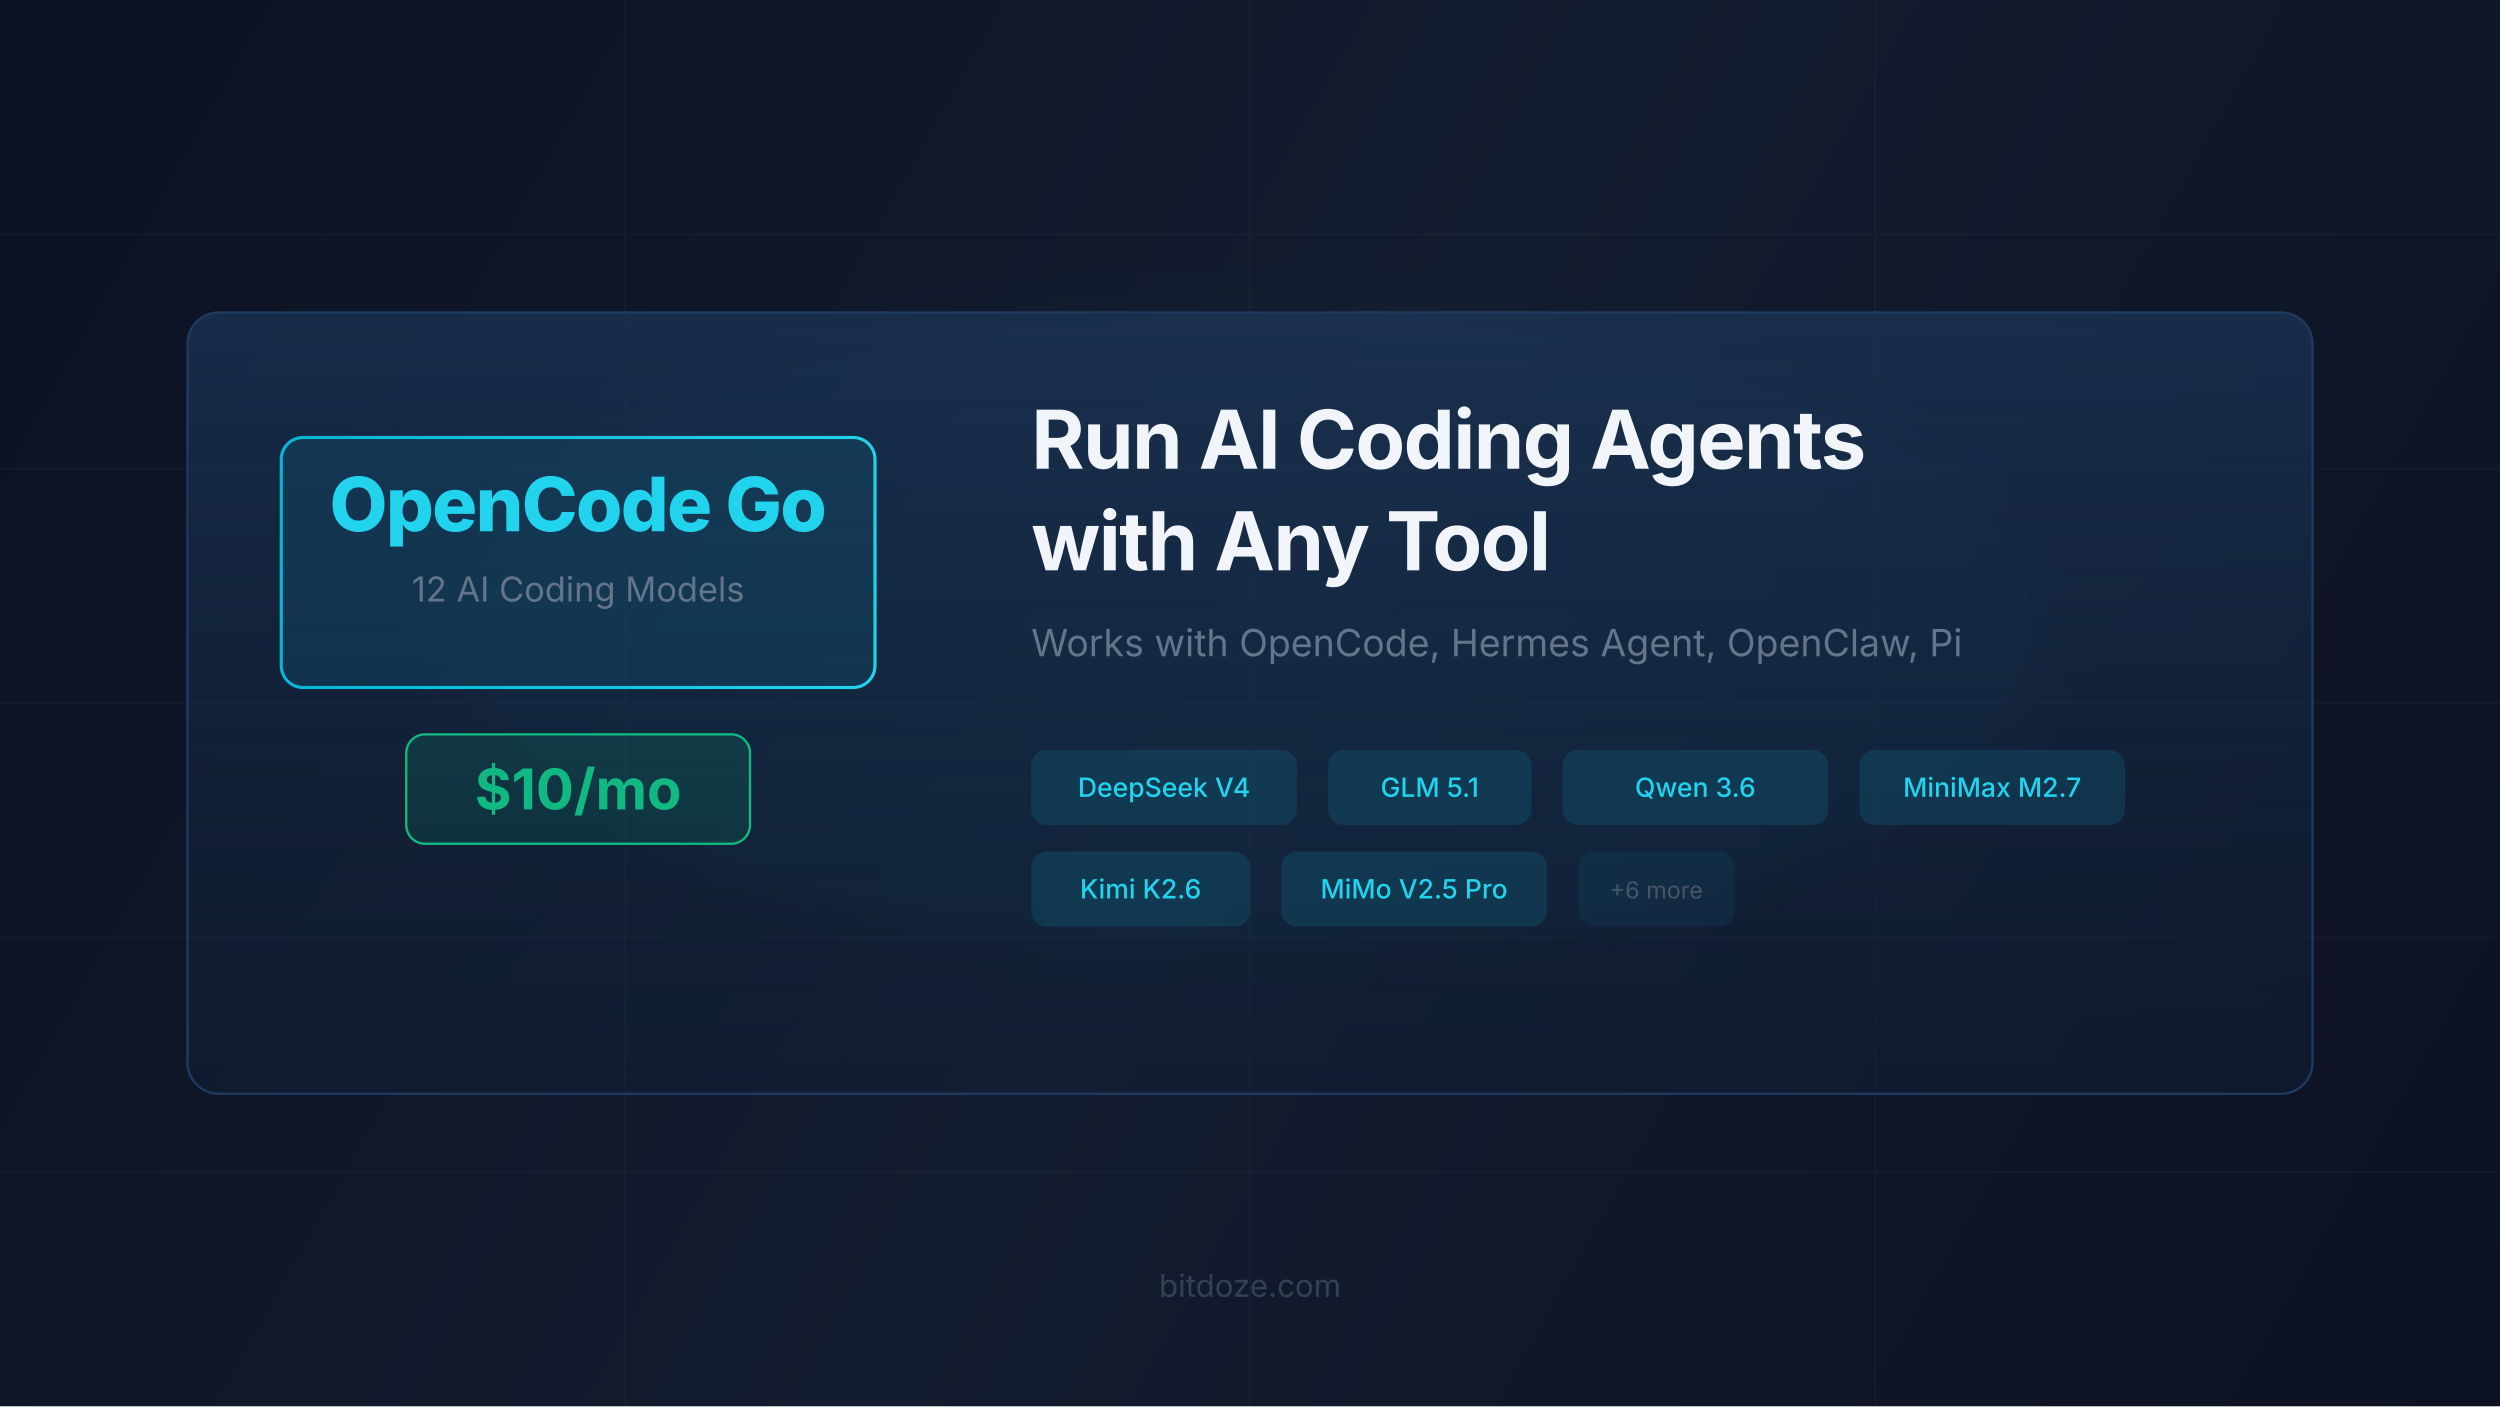
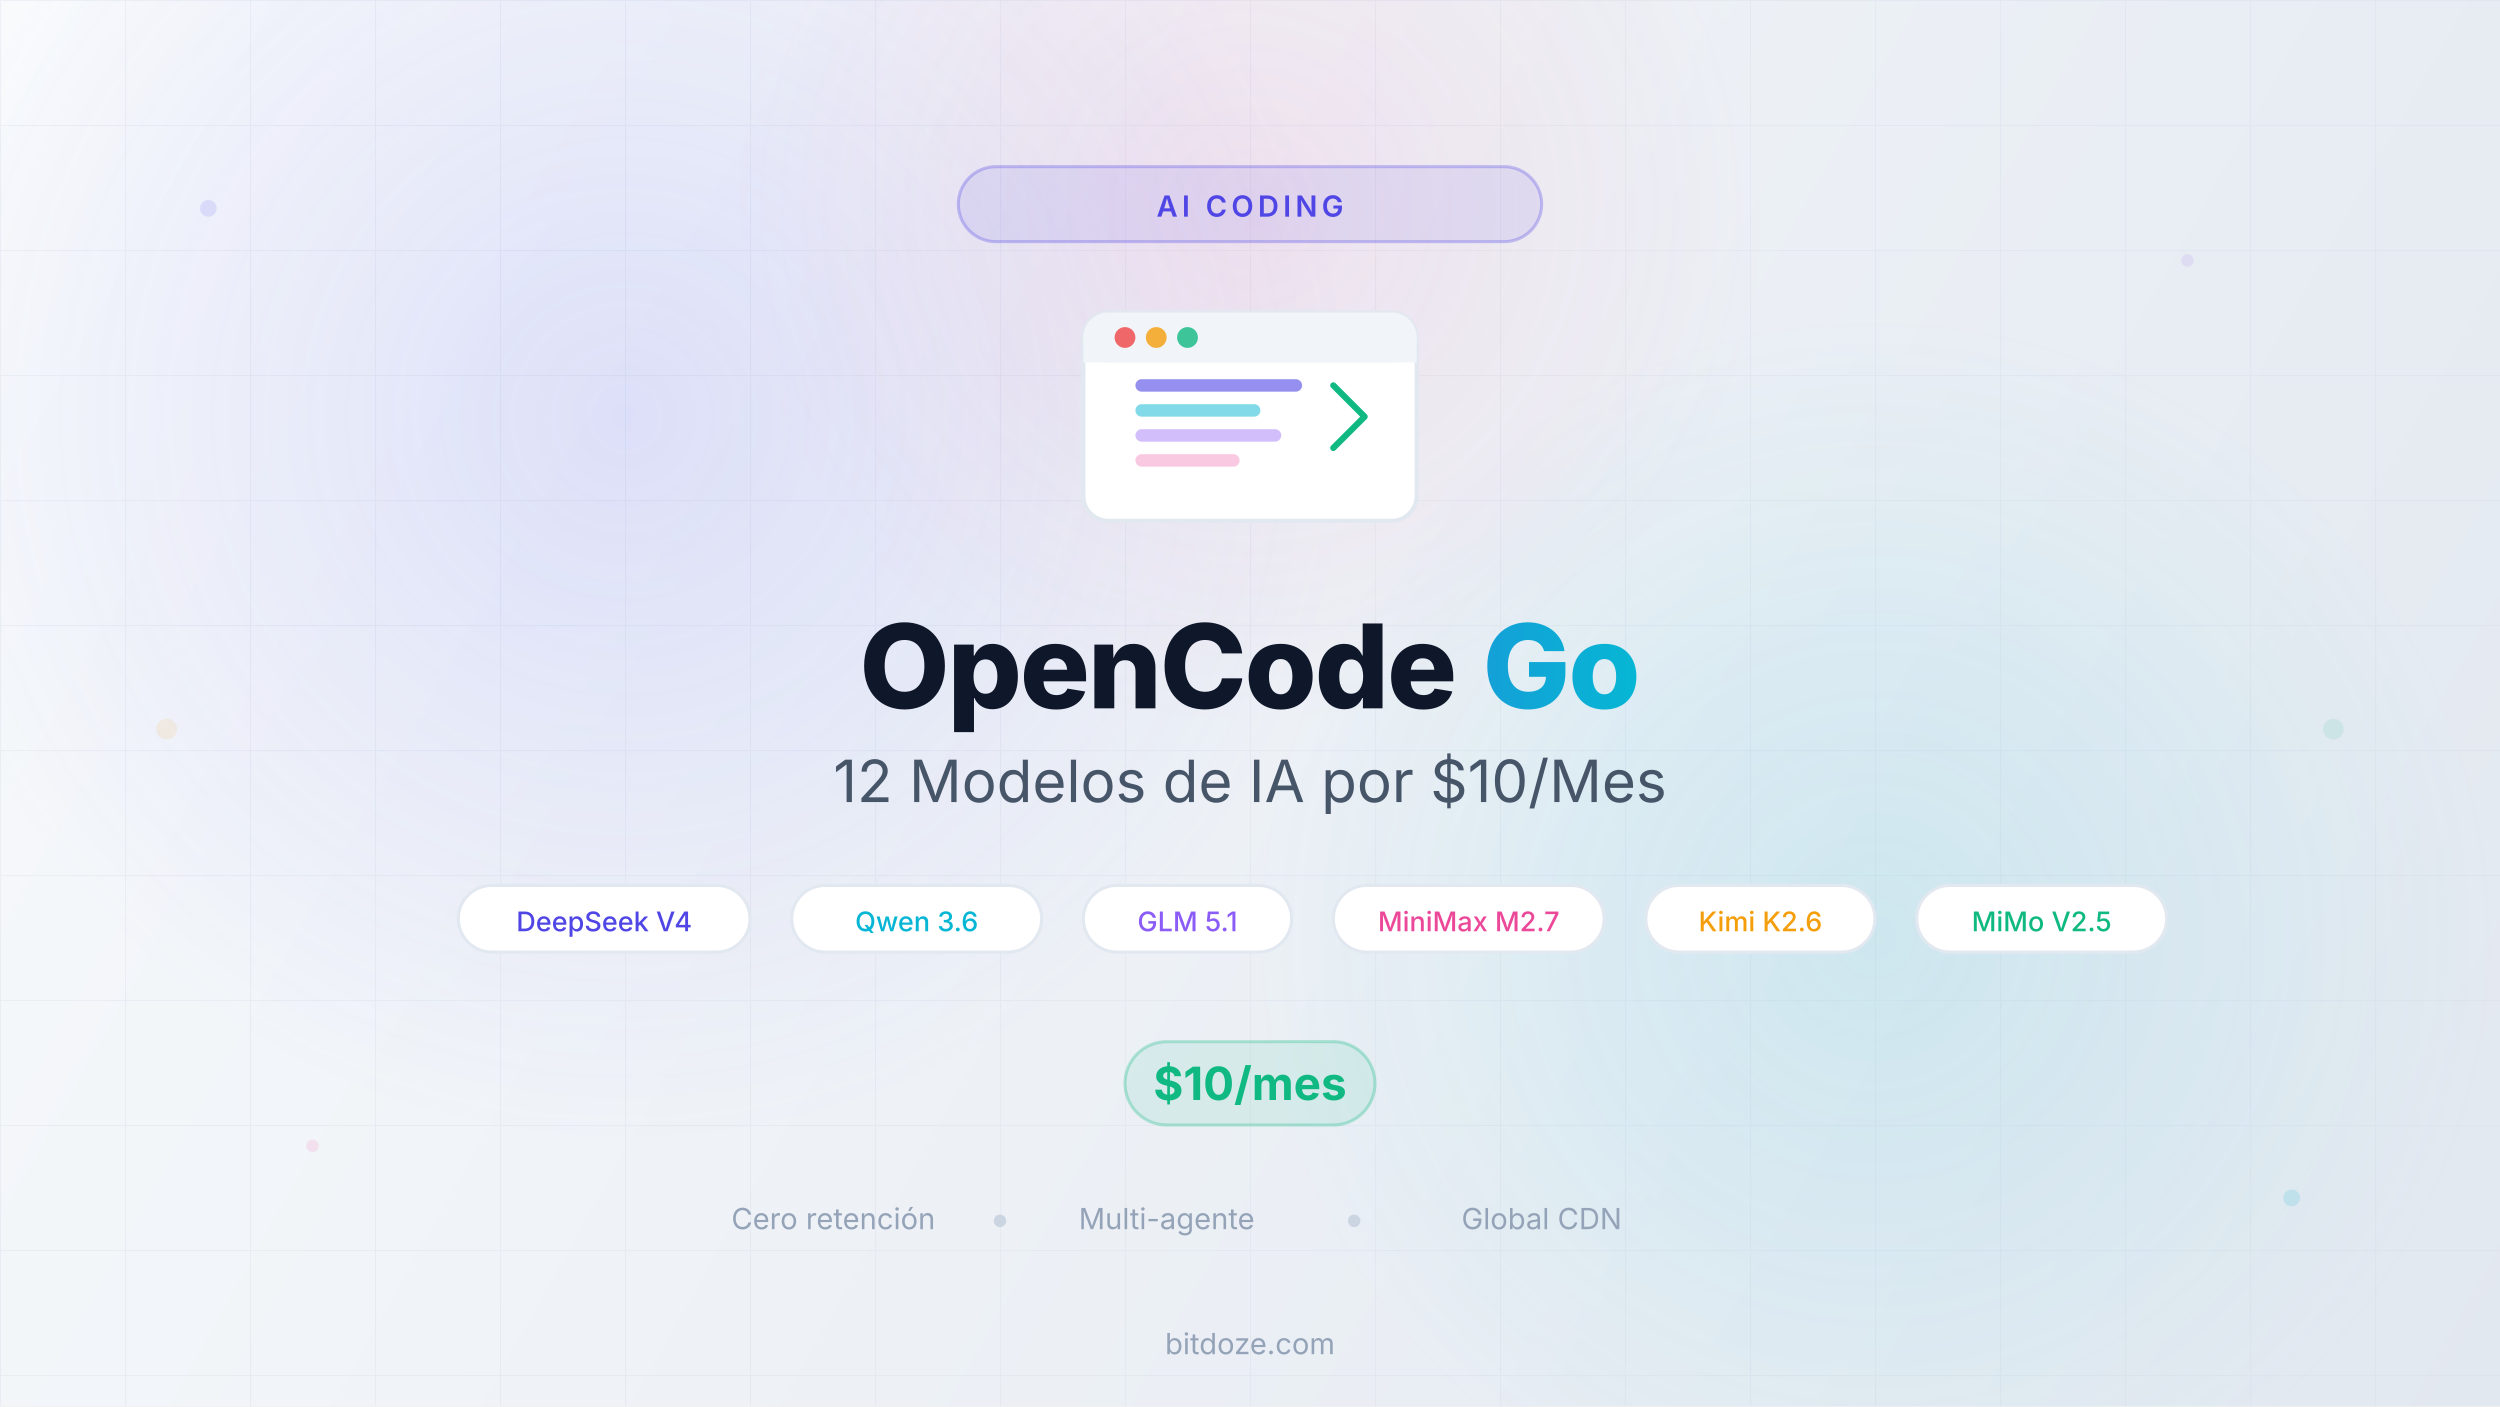
- <svg xmlns="http://www.w3.org/2000/svg" viewBox="0 0 1600 900" fill="none">
+ <svg xmlns="http://www.w3.org/2000/svg" viewBox="0 0 1200 675" fill="none">
  <defs>
-     <linearGradient id="bg" x1="0" y1="0" x2="1600" y2="900" gradientUnits="userSpaceOnUse">
-       <stop offset="0%" stop-color="#0c1222" />
-       <stop offset="50%" stop-color="#131b2e" />
-       <stop offset="100%" stop-color="#0c1222" />
+     <linearGradient id="bg" x1="0" y1="0" x2="1200" y2="675" gradientUnits="userSpaceOnUse">
+       <stop offset="0%" stop-color="#F8FAFC" />
+       <stop offset="100%" stop-color="#E2E8F0" />
    </linearGradient>
-     <linearGradient id="card" x1="0" y1="0" x2="0" y2="1">
-       <stop offset="0%" stop-color="#1e3a5f" stop-opacity="0.6" />
-       <stop offset="100%" stop-color="#0e2440" stop-opacity="0.3" />
+     <radialGradient id="glow1" cx="300" cy="200" r="350" gradientUnits="userSpaceOnUse">
+       <stop offset="0%" stop-color="#6366F1" stop-opacity="0.15" />
+       <stop offset="100%" stop-color="#6366F1" stop-opacity="0" />
+     </radialGradient>
+     <radialGradient id="glow2" cx="900" cy="450" r="300" gradientUnits="userSpaceOnUse">
+       <stop offset="0%" stop-color="#06B6D4" stop-opacity="0.12" />
+       <stop offset="100%" stop-color="#06B6D4" stop-opacity="0" />
+     </radialGradient>
+     <radialGradient id="glow3" cx="600" cy="100" r="250" gradientUnits="userSpaceOnUse">
+       <stop offset="0%" stop-color="#EC4899" stop-opacity="0.1" />
+       <stop offset="100%" stop-color="#EC4899" stop-opacity="0" />
+     </radialGradient>
+     <linearGradient id="titleGrad" x1="0" y1="0" x2="1" y2="0">
+       <stop offset="0%" stop-color="#4F46E5" />
+       <stop offset="100%" stop-color="#06B6D4" />
    </linearGradient>
-     <linearGradient id="accent" x1="0" y1="0" x2="1" y2="0">
-       <stop offset="0%" stop-color="#06b6d4" />
-       <stop offset="100%" stop-color="#22d3ee" />
-     </linearGradient>
-     <linearGradient id="price" x1="0" y1="0" x2="0" y2="1">
-       <stop offset="0%" stop-color="#10b981" />
-       <stop offset="100%" stop-color="#059669" />
-     </linearGradient>
-     <filter id="glow">
-       <feGaussianBlur stdDeviation="20" result="blur" />
-       <feMerge>
-         <feMergeNode in="blur" />
-         <feMergeNode in="SourceGraphic" />
-       </feMerge>
-     </filter>
+     <pattern id="grid" width="60" height="60" patternUnits="userSpaceOnUse">
+       <path d="M 60 0 L 0 0 0 60" fill="none" stroke="#CBD5E1" stroke-width="1" opacity="0.25" />
+     </pattern>
  </defs>
-   <rect width="1600" height="900" fill="url(#bg)" />
-   <g opacity="0.03" stroke="#fff" stroke-width="1">
-     <line x1="0" y1="150" x2="1600" y2="150" />
-     <line x1="0" y1="300" x2="1600" y2="300" />
-     <line x1="0" y1="450" x2="1600" y2="450" />
-     <line x1="0" y1="600" x2="1600" y2="600" />
-     <line x1="0" y1="750" x2="1600" y2="750" />
-     <line x1="400" y1="0" x2="400" y2="900" />
-     <line x1="800" y1="0" x2="800" y2="900" />
-     <line x1="1200" y1="0" x2="1200" y2="900" />
+   <rect width="1200" height="675" fill="url(#bg)" />
+   <rect width="1200" height="675" fill="url(#grid)" />
+   <rect width="1200" height="675" fill="url(#glow1)" />
+   <rect width="1200" height="675" fill="url(#glow2)" />
+   <rect width="1200" height="675" fill="url(#glow3)" />
+   <rect x="460" y="80" width="280" height="36" rx="18" fill="#4F46E5" opacity="0.1" />
+   <rect x="460" y="80" width="280" height="36" rx="18" stroke="#4F46E5" stroke-width="1.5" fill="none" opacity="0.3" />
+   <text x="600" y="104" font-family="system-ui, -apple-system, sans-serif" font-size="14" font-weight="600" fill="#4F46E5" text-anchor="middle" letter-spacing="2" text-transform="uppercase">AI CODING</text>
+   <g transform="translate(600, 200)">
+     <rect x="-80" y="-50" width="160" height="100" rx="12" fill="white" stroke="#E2E8F0" stroke-width="2" />
+     <rect x="-80" y="-50" width="160" height="24" rx="12" fill="#F1F5F9" />
+     <rect x="-80" y="-38" width="160" height="12" fill="#F1F5F9" />
+     <circle cx="-60" cy="-38" r="5" fill="#EF4444" opacity="0.8" />
+     <circle cx="-45" cy="-38" r="5" fill="#F59E0B" opacity="0.8" />
+     <circle cx="-30" cy="-38" r="5" fill="#10B981" opacity="0.8" />
+     <rect x="-55" y="-18" width="80" height="6" rx="3" fill="#4F46E5" opacity="0.6" />
+     <rect x="-55" y="-6" width="60" height="6" rx="3" fill="#06B6D4" opacity="0.5" />
+     <rect x="-55" y="6" width="70" height="6" rx="3" fill="#8B5CF6" opacity="0.4" />
+     <rect x="-55" y="18" width="50" height="6" rx="3" fill="#EC4899" opacity="0.3" />
+     <path d="M 40 -15 L 55 0 L 40 15" fill="none" stroke="#10B981" stroke-width="3" stroke-linecap="round" stroke-linejoin="round" />
  </g>
-   <ellipse cx="800" cy="400" rx="500" ry="200" fill="#06b6d4" opacity="0.04" filter="url(#glow)" />
-   <rect x="120" y="200" width="1360" height="500" rx="20" fill="url(#card)" stroke="#1e3a5f" stroke-width="1.5" />
-   <rect x="180" y="280" width="380" height="160" rx="14" fill="#0e7490" opacity="0.2" />
-   <rect x="180" y="280" width="380" height="160" rx="14" stroke="url(#accent)" stroke-width="2" fill="none" />
-   <text x="370" y="340" font-family="system-ui, -apple-system, sans-serif" font-size="48" font-weight="800" fill="#22d3ee" text-anchor="middle" letter-spacing="-1">OpenCode Go</text>
-   <text x="370" y="385" font-family="system-ui, -apple-system, sans-serif" font-size="22" fill="#64748b" text-anchor="middle">12 AI Coding Models</text>
-   <rect x="260" y="470" width="220" height="70" rx="12" fill="url(#price)" opacity="0.15" />
-   <rect x="260" y="470" width="220" height="70" rx="12" stroke="#10b981" stroke-width="1.5" fill="none" />
-   <text x="370" y="518" font-family="system-ui, -apple-system, sans-serif" font-size="36" font-weight="700" fill="#10b981" text-anchor="middle">$10/mo</text>
-   <text x="660" y="300" font-family="system-ui, -apple-system, sans-serif" font-size="52" font-weight="700" fill="#f1f5f9" letter-spacing="-1">Run AI Coding Agents</text>
-   <text x="660" y="365" font-family="system-ui, -apple-system, sans-serif" font-size="52" font-weight="700" fill="#f1f5f9" letter-spacing="-1">with Any Tool</text>
-   <text x="660" y="420" font-family="system-ui, -apple-system, sans-serif" font-size="24" fill="#64748b">Works with OpenCode, Hermes Agent, OpenClaw, Pi</text>
-   <rect x="660" y="480" width="170" height="48" rx="10" fill="#0e7490" opacity="0.25" />
-   <text x="745" y="510" font-family="system-ui, -apple-system, sans-serif" font-size="17" fill="#22d3ee" text-anchor="middle" font-weight="500">DeepSeek V4</text>
-   <rect x="850" y="480" width="130" height="48" rx="10" fill="#0e7490" opacity="0.25" />
-   <text x="915" y="510" font-family="system-ui, -apple-system, sans-serif" font-size="17" fill="#22d3ee" text-anchor="middle" font-weight="500">GLM 5.1</text>
-   <rect x="1000" y="480" width="170" height="48" rx="10" fill="#0e7490" opacity="0.25" />
-   <text x="1085" y="510" font-family="system-ui, -apple-system, sans-serif" font-size="17" fill="#22d3ee" text-anchor="middle" font-weight="500">Qwen 3.6</text>
-   <rect x="1190" y="480" width="170" height="48" rx="10" fill="#0e7490" opacity="0.25" />
-   <text x="1275" y="510" font-family="system-ui, -apple-system, sans-serif" font-size="17" fill="#22d3ee" text-anchor="middle" font-weight="500">MiniMax M2.7</text>
-   <rect x="660" y="545" width="140" height="48" rx="10" fill="#0e7490" opacity="0.25" />
-   <text x="730" y="575" font-family="system-ui, -apple-system, sans-serif" font-size="17" fill="#22d3ee" text-anchor="middle" font-weight="500">Kimi K2.6</text>
-   <rect x="820" y="545" width="170" height="48" rx="10" fill="#0e7490" opacity="0.25" />
-   <text x="905" y="575" font-family="system-ui, -apple-system, sans-serif" font-size="17" fill="#22d3ee" text-anchor="middle" font-weight="500">MiMo V2.5 Pro</text>
-   <rect x="1010" y="545" width="100" height="48" rx="10" fill="#0e7490" opacity="0.12" />
-   <text x="1060" y="575" font-family="system-ui, -apple-system, sans-serif" font-size="15" fill="#475569" text-anchor="middle">+6 more</text>
-   <text x="800" y="830" font-family="system-ui, -apple-system, sans-serif" font-size="20" fill="#334155" text-anchor="middle">bitdoze.com</text>
+   <text x="600" y="340" font-family="system-ui, -apple-system, sans-serif" font-size="56" font-weight="800" fill="#0F172A" text-anchor="middle" letter-spacing="-1">
+     <tspan>OpenCode </tspan>
+     <tspan fill="url(#titleGrad)">Go</tspan>
+   </text>
+   <text x="600" y="385" font-family="system-ui, -apple-system, sans-serif" font-size="28" fill="#475569" text-anchor="middle" font-weight="400">12 Modelos de IA por $10/Mes</text>
+   <g transform="translate(600, 440)">
+     <rect x="-380" y="-15" width="140" height="32" rx="16" fill="white" stroke="#E2E8F0" stroke-width="1.5" />
+     <text x="-310" y="7" font-family="system-ui, -apple-system, sans-serif" font-size="13" fill="#4F46E5" text-anchor="middle" font-weight="500">DeepSeek V4</text>
+     <rect x="-220" y="-15" width="120" height="32" rx="16" fill="white" stroke="#E2E8F0" stroke-width="1.5" />
+     <text x="-160" y="7" font-family="system-ui, -apple-system, sans-serif" font-size="13" fill="#06B6D4" text-anchor="middle" font-weight="500">Qwen 3.6</text>
+     <rect x="-80" y="-15" width="100" height="32" rx="16" fill="white" stroke="#E2E8F0" stroke-width="1.5" />
+     <text x="-30" y="7" font-family="system-ui, -apple-system, sans-serif" font-size="13" fill="#8B5CF6" text-anchor="middle" font-weight="500">GLM 5.1</text>
+     <rect x="40" y="-15" width="130" height="32" rx="16" fill="white" stroke="#E2E8F0" stroke-width="1.5" />
+     <text x="105" y="7" font-family="system-ui, -apple-system, sans-serif" font-size="13" fill="#EC4899" text-anchor="middle" font-weight="500">MiniMax M2.7</text>
+     <rect x="190" y="-15" width="110" height="32" rx="16" fill="white" stroke="#E2E8F0" stroke-width="1.5" />
+     <text x="245" y="7" font-family="system-ui, -apple-system, sans-serif" font-size="13" fill="#F59E0B" text-anchor="middle" font-weight="500">Kimi K2.6</text>
+     <rect x="320" y="-15" width="120" height="32" rx="16" fill="white" stroke="#E2E8F0" stroke-width="1.5" />
+     <text x="380" y="7" font-family="system-ui, -apple-system, sans-serif" font-size="13" fill="#10B981" text-anchor="middle" font-weight="500">MiMo V2.5</text>
+   </g>
+   <g transform="translate(600, 520)">
+     <rect x="-60" y="-20" width="120" height="40" rx="20" fill="#10B981" opacity="0.1" />
+     <rect x="-60" y="-20" width="120" height="40" rx="20" stroke="#10B981" stroke-width="1.5" fill="none" opacity="0.3" />
+     <text x="0" y="8" font-family="system-ui, -apple-system, sans-serif" font-size="22" fill="#10B981" text-anchor="middle" font-weight="700">$10/mes</text>
+   </g>
+   <g transform="translate(600, 590)">
+     <text x="-200" y="0" font-family="system-ui, -apple-system, sans-serif" font-size="14" fill="#94A3B8" text-anchor="middle">Cero retención</text>
+     <circle cx="-120" cy="-4" r="3" fill="#CBD5E1" />
+     <text x="-40" y="0" font-family="system-ui, -apple-system, sans-serif" font-size="14" fill="#94A3B8" text-anchor="middle">Multi-agente</text>
+     <circle cx="50" cy="-4" r="3" fill="#CBD5E1" />
+     <text x="140" y="0" font-family="system-ui, -apple-system, sans-serif" font-size="14" fill="#94A3B8" text-anchor="middle">Global CDN</text>
+   </g>
+   <circle cx="100" cy="100" r="4" fill="#6366F1" opacity="0.15" />
+   <circle cx="1100" cy="575" r="4" fill="#06B6D4" opacity="0.15" />
+   <circle cx="150" cy="550" r="3" fill="#EC4899" opacity="0.12" />
+   <circle cx="1050" cy="125" r="3" fill="#8B5CF6" opacity="0.12" />
+   <circle cx="80" cy="350" r="5" fill="#F59E0B" opacity="0.1" />
+   <circle cx="1120" cy="350" r="5" fill="#10B981" opacity="0.1" />
+   <text x="600" y="650" font-family="system-ui, -apple-system, sans-serif" font-size="14" fill="#94A3B8" text-anchor="middle">bitdoze.com</text>
</svg>
